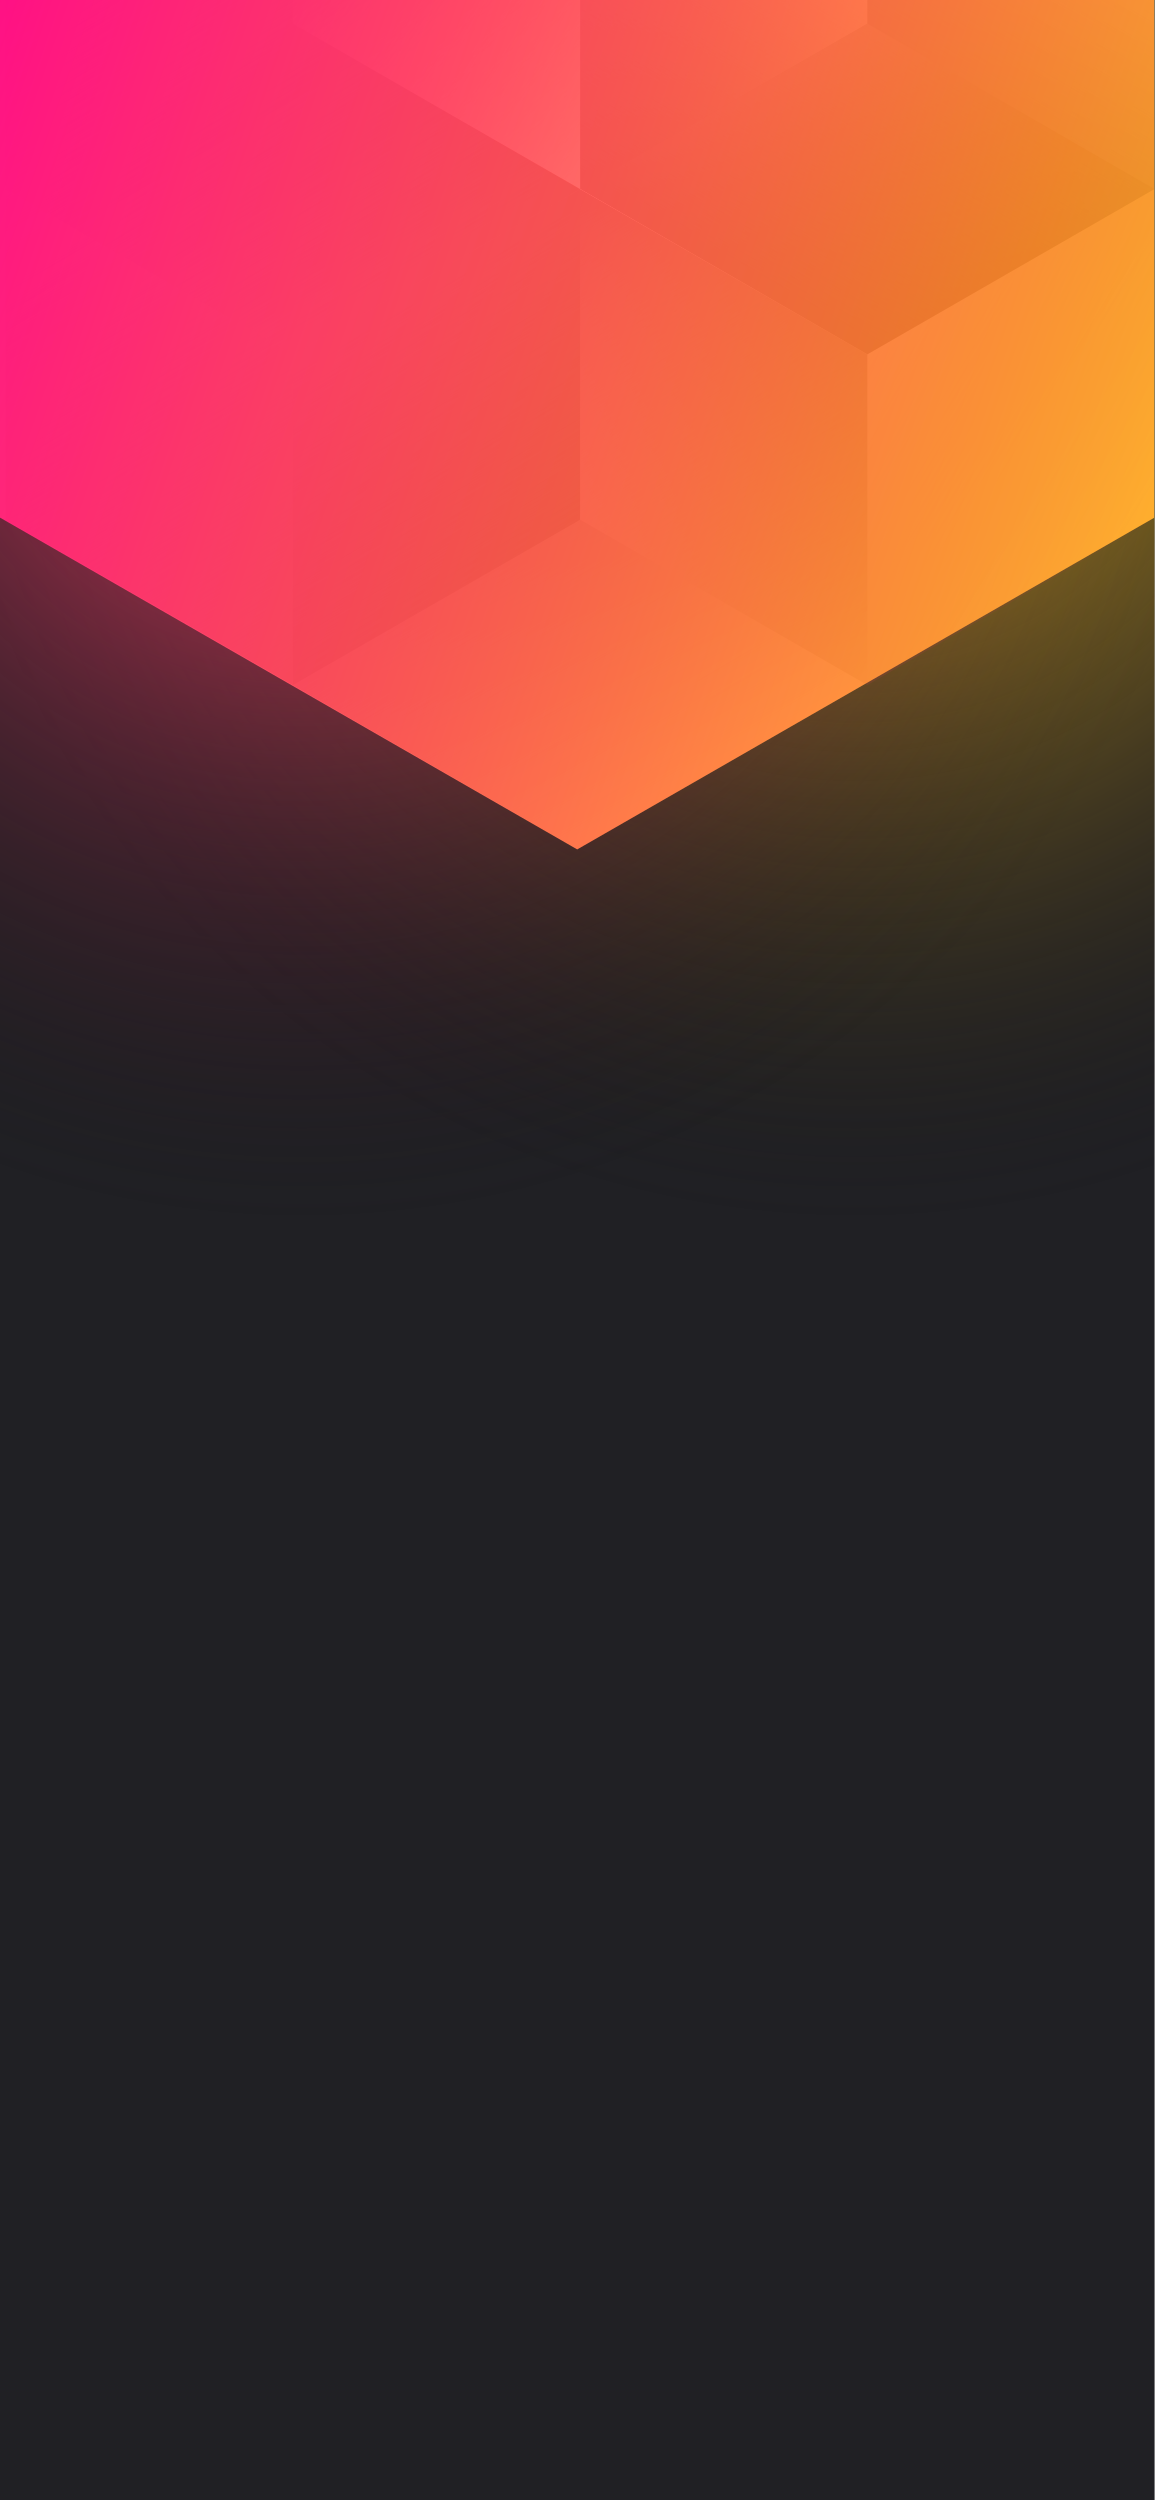
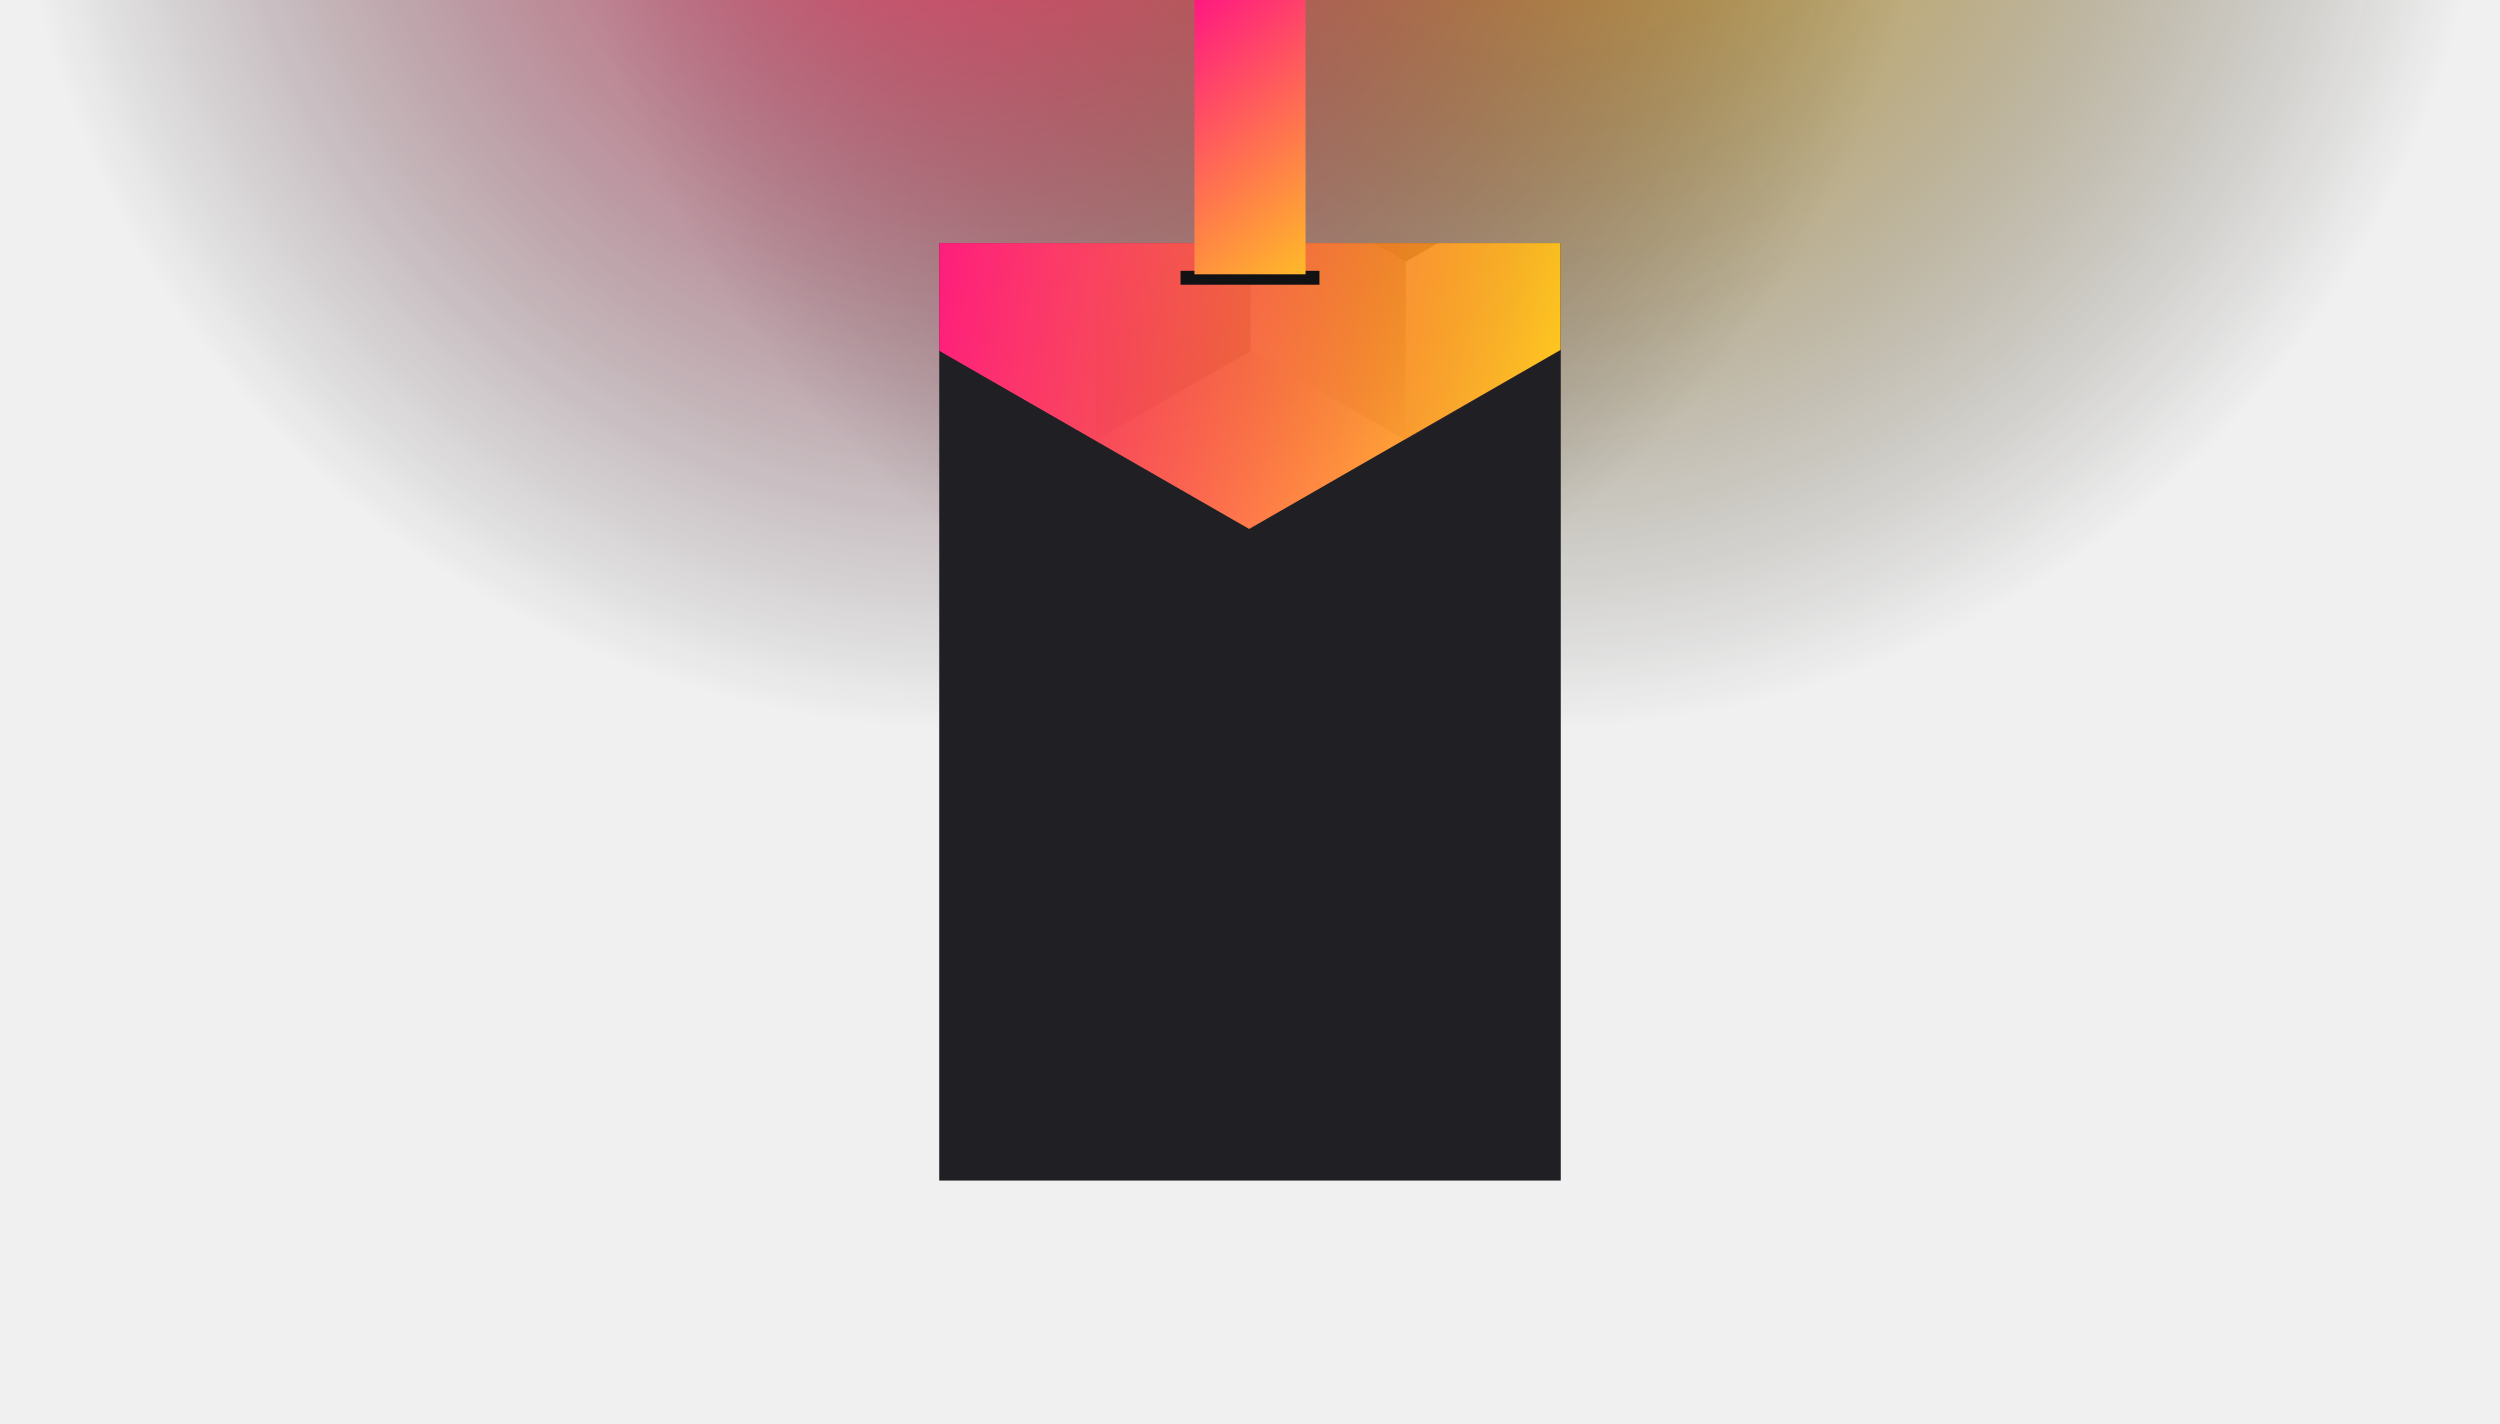
- <svg xmlns="http://www.w3.org/2000/svg" width="375" height="812" viewBox="0 0 375 812" fill="none">
-   <g clip-path="url(#clip0)">
-     <rect width="375" height="812" fill="#202024" />
-     <circle cx="278" cy="99" r="300" transform="rotate(-180 278 99)" fill="url(#paint0_radial)" />
-     <circle cx="98" cy="99" r="300" transform="rotate(-180 98 99)" fill="url(#paint1_radial)" />
-     <mask id="mask0" style="mask-type:alpha" maskUnits="userSpaceOnUse" x="0" y="0" width="375" height="812">
-       <rect width="375" height="812" fill="#202024" />
+ <svg xmlns="http://www.w3.org/2000/svg" width="1440" height="820" viewBox="0 0 1440 820" fill="none">
+   <g clip-path="url(#clip0_61385:101)">
+     <circle cx="881" cy="-137" r="559" transform="rotate(-180 881 -137)" fill="url(#paint0_radial_61385:101)" />
+     <circle cx="559" cy="-137" r="559" transform="rotate(-180 559 -137)" fill="url(#paint1_radial_61385:101)" />
+     <rect x="541" y="140" width="358" height="540" fill="#202024" />
+     <mask id="mask0_61385:101" style="mask-type:alpha" maskUnits="userSpaceOnUse" x="541" y="140" width="358" height="540">
+       <rect x="541" y="140" width="358" height="540" fill="#202024" />
    </mask>
-     <g mask="url(#mask0)">
-       <path d="M375 168.101V-310.699L187.478 -418.486L-0.045 -310.699V168.101L187.478 275.894L375 168.101Z" fill="url(#paint2_linear)" />
+     <g mask="url(#mask0_61385:101)">
+       <path d="M899 201.492V-256.824L719.5 -360L540 -256.824V201.492L719.5 304.674L899 201.492Z" fill="url(#paint2_linear_61385:101)" />
      <g style="mix-blend-mode:luminosity" opacity="0.4">
-         <path d="M1.837 61.393V168.797L95.127 222.505L188.418 168.797V61.393L95.127 7.686L1.837 61.393Z" fill="url(#paint3_linear)" />
-         <path d="M1.837 -46.017V61.388L95.127 115.095L188.418 61.388V-46.017L95.127 -99.724L1.837 -46.017Z" fill="url(#paint4_linear)" />
-         <path d="M281.709 -99.696V7.708L188.418 61.416L95.127 7.708V-99.696L188.418 -153.403L281.709 -99.696Z" fill="url(#paint5_linear)" />
-         <path d="M188.418 168.797V61.393L281.709 7.685L375 61.393V168.797L281.709 222.504L188.418 168.797Z" fill="url(#paint6_linear)" />
-         <path d="M375 -46.017V61.388L281.709 115.095L188.418 61.388V-46.017L281.709 -99.724L375 -46.017Z" fill="url(#paint7_linear)" />
-         <path d="M281.709 222.527V115.123L188.418 61.416L95.127 115.123L95.127 222.527L188.418 276.234L281.709 222.527Z" fill="url(#paint8_linear)" />
+         <path d="M541.801 99.35V202.159L631.101 253.569L720.4 202.159V99.35L631.101 47.94L541.801 99.35Z" fill="url(#paint3_linear_61385:101)" />
+         <path d="M541.801 -3.465V99.344L631.101 150.754L720.4 99.344V-3.465L631.101 -54.875L541.801 -3.465Z" fill="url(#paint4_linear_61385:101)" />
+         <path d="M720.4 202.159V99.349L809.7 47.94L899 99.349V202.159L809.7 253.568L720.4 202.159Z" fill="url(#paint5_linear_61385:101)" />
+         <path d="M899 -3.465V99.344L809.7 150.754L720.4 99.344V-3.465L809.7 -54.875L899 -3.465Z" fill="url(#paint6_linear_61385:101)" />
+         <path d="M809.7 253.59V150.781L720.4 99.371L631.101 150.781V253.59L720.4 305L809.7 253.59Z" fill="url(#paint7_linear_61385:101)" />
      </g>
    </g>
+     <rect x="680" y="156" width="80" height="8" fill="#121214" />
+     <rect x="688" width="64" height="158" fill="url(#paint8_linear_61385:101)" />
  </g>
  <defs>
-     <radialGradient id="paint0_radial" cx="0" cy="0" r="1" gradientUnits="userSpaceOnUse" gradientTransform="translate(278 99) rotate(90) scale(300)">
+     <radialGradient id="paint0_radial_61385:101" cx="0" cy="0" r="1" gradientUnits="userSpaceOnUse" gradientTransform="translate(881 -137) rotate(90) scale(559)">
      <stop stop-color="#FFC323" />
      <stop offset="1" stop-color="#121214" stop-opacity="0" />
    </radialGradient>
-     <radialGradient id="paint1_radial" cx="0" cy="0" r="1" gradientUnits="userSpaceOnUse" gradientTransform="translate(98 99) rotate(90) scale(300)">
+     <radialGradient id="paint1_radial_61385:101" cx="0" cy="0" r="1" gradientUnits="userSpaceOnUse" gradientTransform="translate(559 -137) rotate(90) scale(559)">
      <stop stop-color="#FF3D6E" />
      <stop offset="1" stop-color="#121214" stop-opacity="0" />
    </radialGradient>
-     <linearGradient id="paint2_linear" x1="-67.95" y1="58.938" x2="436.115" y2="232.357" gradientUnits="userSpaceOnUse">
+     <linearGradient id="paint2_linear_61385:101" x1="540" y1="-344.234" x2="979.976" y2="-283.679" gradientUnits="userSpaceOnUse">
      <stop stop-color="#FF008E" />
      <stop offset="1" stop-color="#FFCD1E" />
    </linearGradient>
-     <linearGradient id="paint3_linear" x1="95.127" y1="217.565" x2="2.238" y2="59.047" gradientUnits="userSpaceOnUse">
+     <linearGradient id="paint3_linear_61385:101" x1="631.101" y1="248.84" x2="542.185" y2="97.104" gradientUnits="userSpaceOnUse">
      <stop stop-color="#8257E5" />
      <stop offset="1" stop-color="#FF008E" stop-opacity="0" />
    </linearGradient>
-     <linearGradient id="paint4_linear" x1="95.127" y1="110.155" x2="2.238" y2="-48.363" gradientUnits="userSpaceOnUse">
+     <linearGradient id="paint4_linear_61385:101" x1="631.101" y1="146.026" x2="542.185" y2="-5.711" gradientUnits="userSpaceOnUse">
      <stop stop-color="#8257E5" />
      <stop offset="1" stop-color="#FF008E" stop-opacity="0" />
    </linearGradient>
-     <linearGradient id="paint5_linear" x1="95.127" y1="-105.732" x2="281.421" y2="6.686" gradientUnits="userSpaceOnUse">
+     <linearGradient id="paint5_linear_61385:101" x1="899" y1="207.937" x2="720.676" y2="100.328" gradientUnits="userSpaceOnUse">
      <stop stop-color="#FF008E" stop-opacity="0" />
      <stop offset="1" stop-color="#FFCD1E" />
    </linearGradient>
-     <linearGradient id="paint6_linear" x1="375" y1="174.833" x2="188.706" y2="62.415" gradientUnits="userSpaceOnUse">
-       <stop stop-color="#FF008E" stop-opacity="0" />
-       <stop offset="1" stop-color="#FFCD1E" />
-     </linearGradient>
-     <linearGradient id="paint7_linear" x1="281.709" y1="110.155" x2="374.598" y2="-48.363" gradientUnits="userSpaceOnUse">
+     <linearGradient id="paint6_linear_61385:101" x1="809.7" y1="146.026" x2="898.615" y2="-5.711" gradientUnits="userSpaceOnUse">
      <stop stop-color="#8257E5" />
      <stop offset="1" stop-color="#FF008E" stop-opacity="0" />
    </linearGradient>
-     <linearGradient id="paint8_linear" x1="188.418" y1="66.355" x2="281.307" y2="224.873" gradientUnits="userSpaceOnUse">
+     <linearGradient id="paint7_linear_61385:101" x1="720.4" y1="104.099" x2="809.316" y2="255.836" gradientUnits="userSpaceOnUse">
      <stop stop-color="#8257E5" />
      <stop offset="1" stop-color="#FF008E" stop-opacity="0" />
    </linearGradient>
-     <clipPath id="clip0">
-       <rect width="375" height="812" fill="white" />
+     <linearGradient id="paint8_linear_61385:101" x1="649.5" y1="4.93019e-08" x2="782" y2="158" gradientUnits="userSpaceOnUse">
+       <stop stop-color="#FF008E" />
+       <stop offset="1" stop-color="#FFCD1E" />
+     </linearGradient>
+     <clipPath id="clip0_61385:101">
+       <rect width="1440" height="820" fill="white" />
    </clipPath>
  </defs>
</svg>
